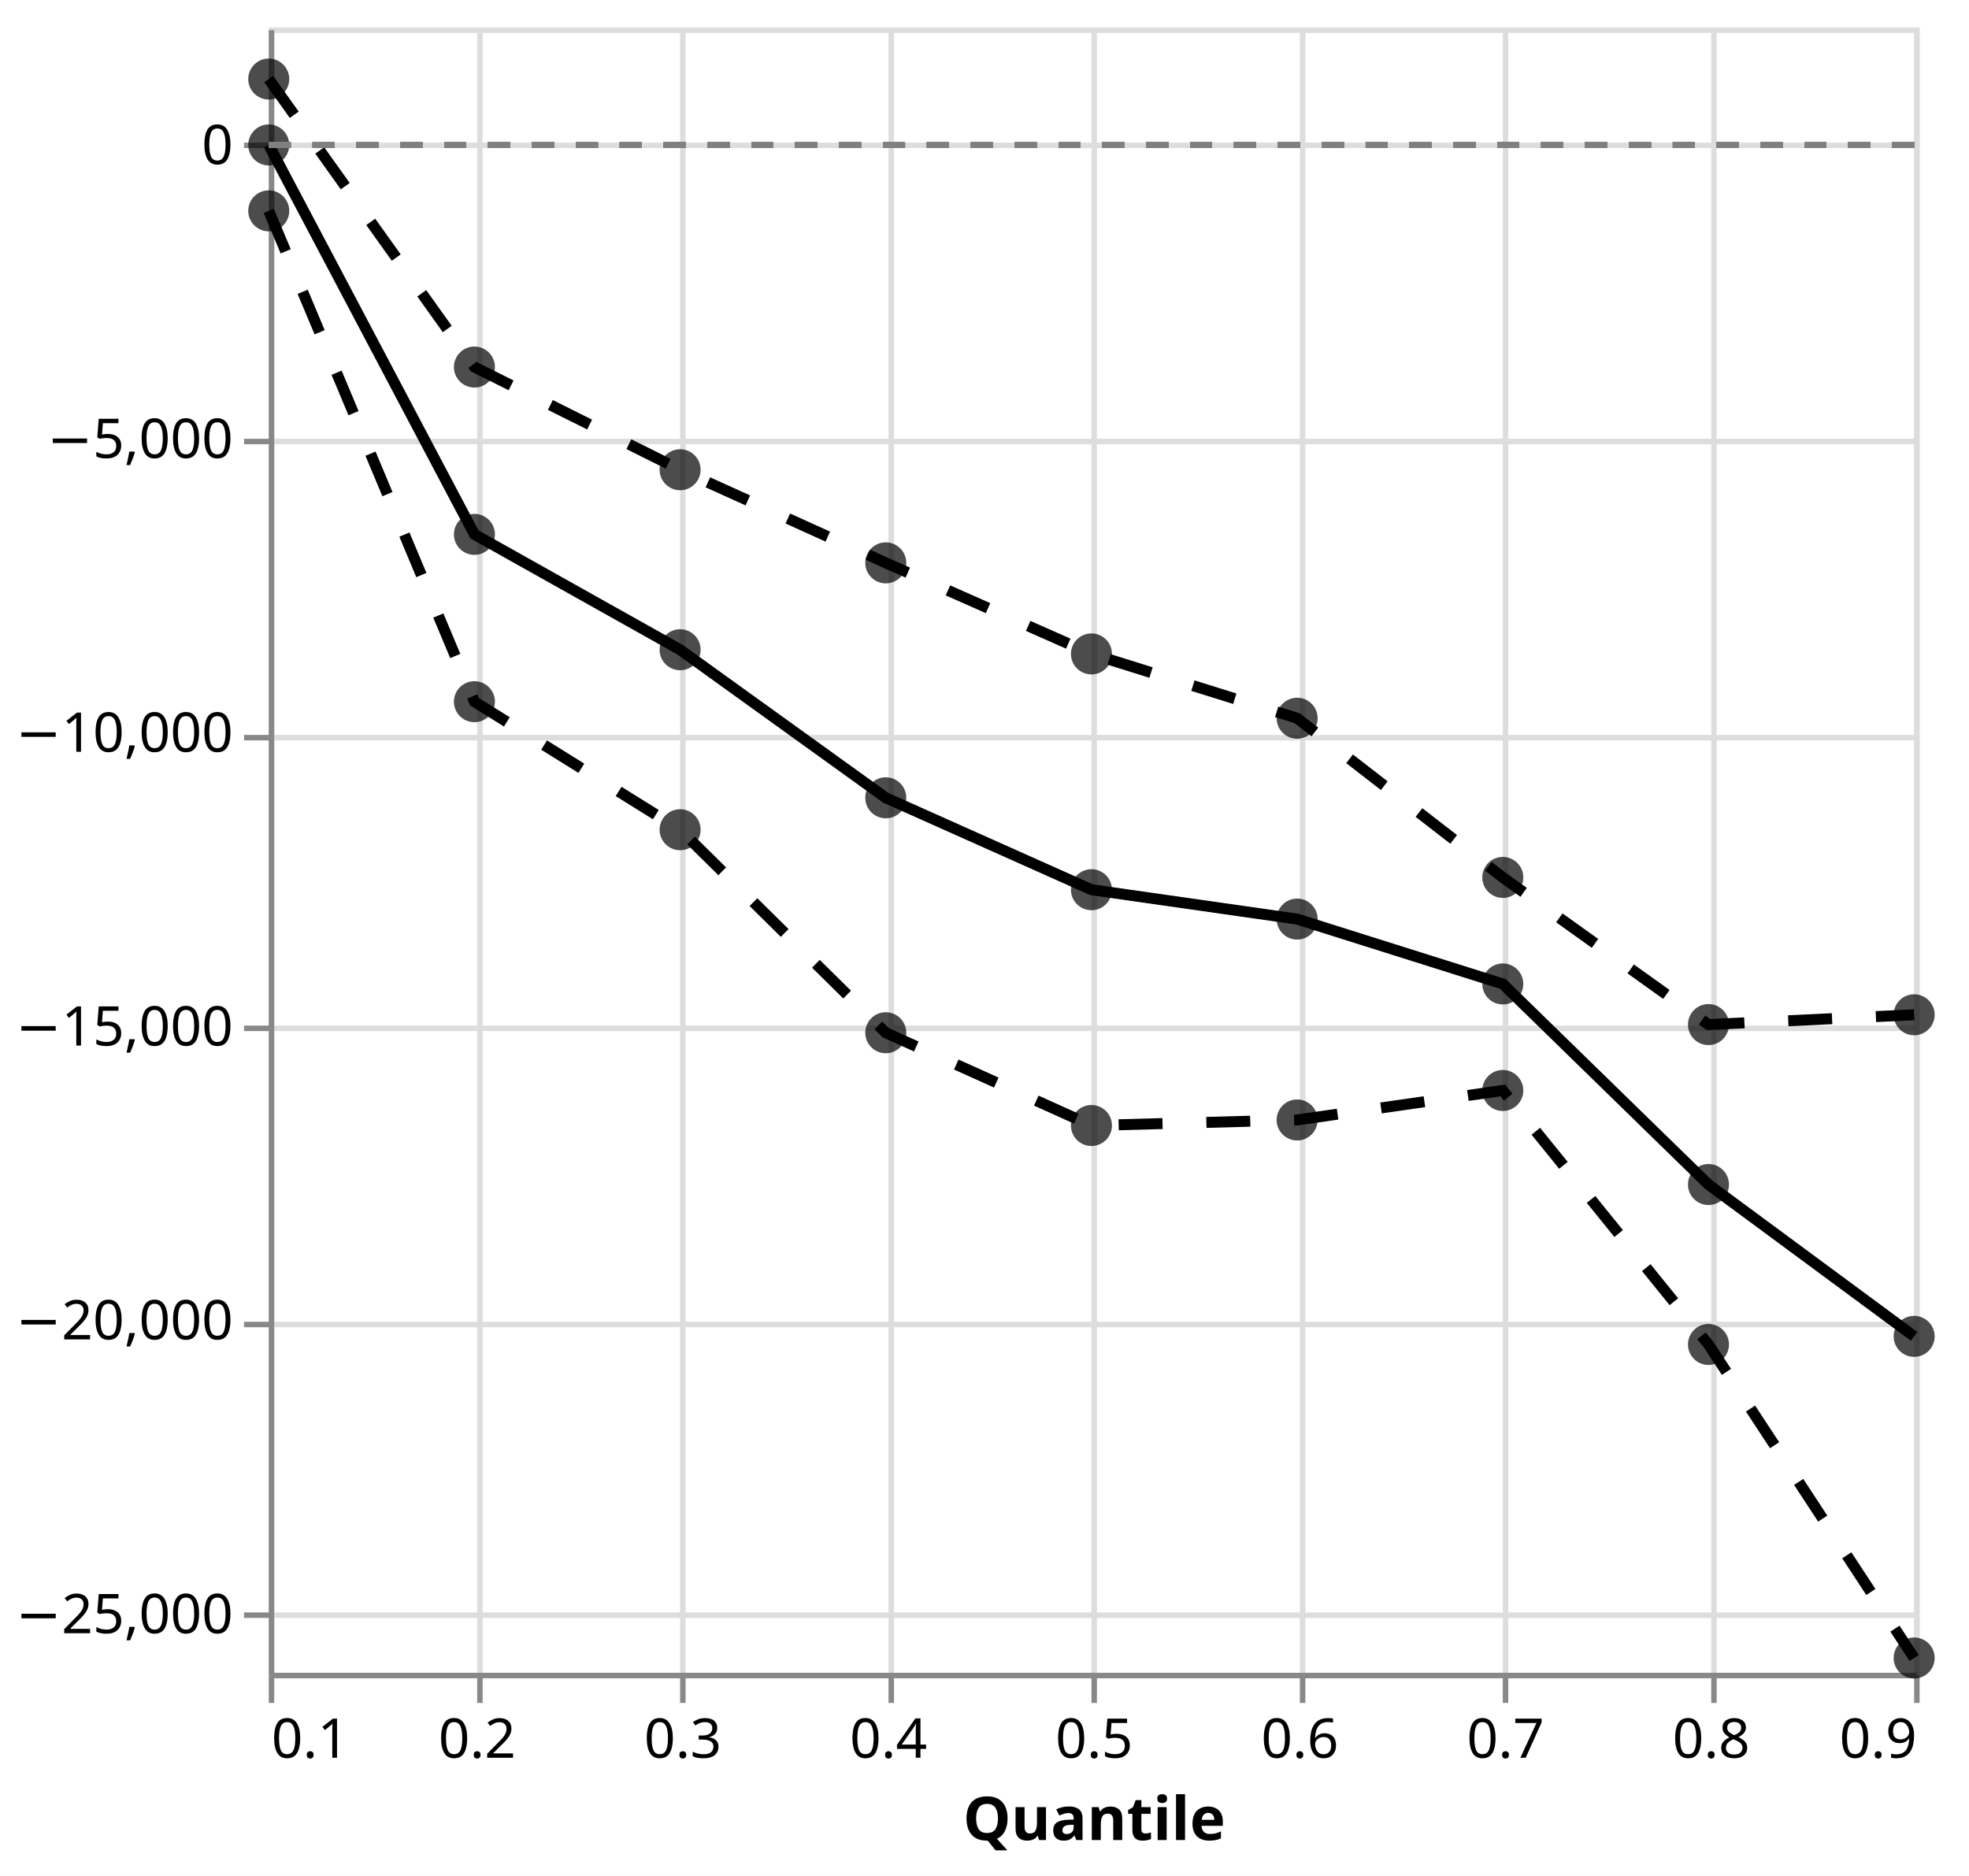
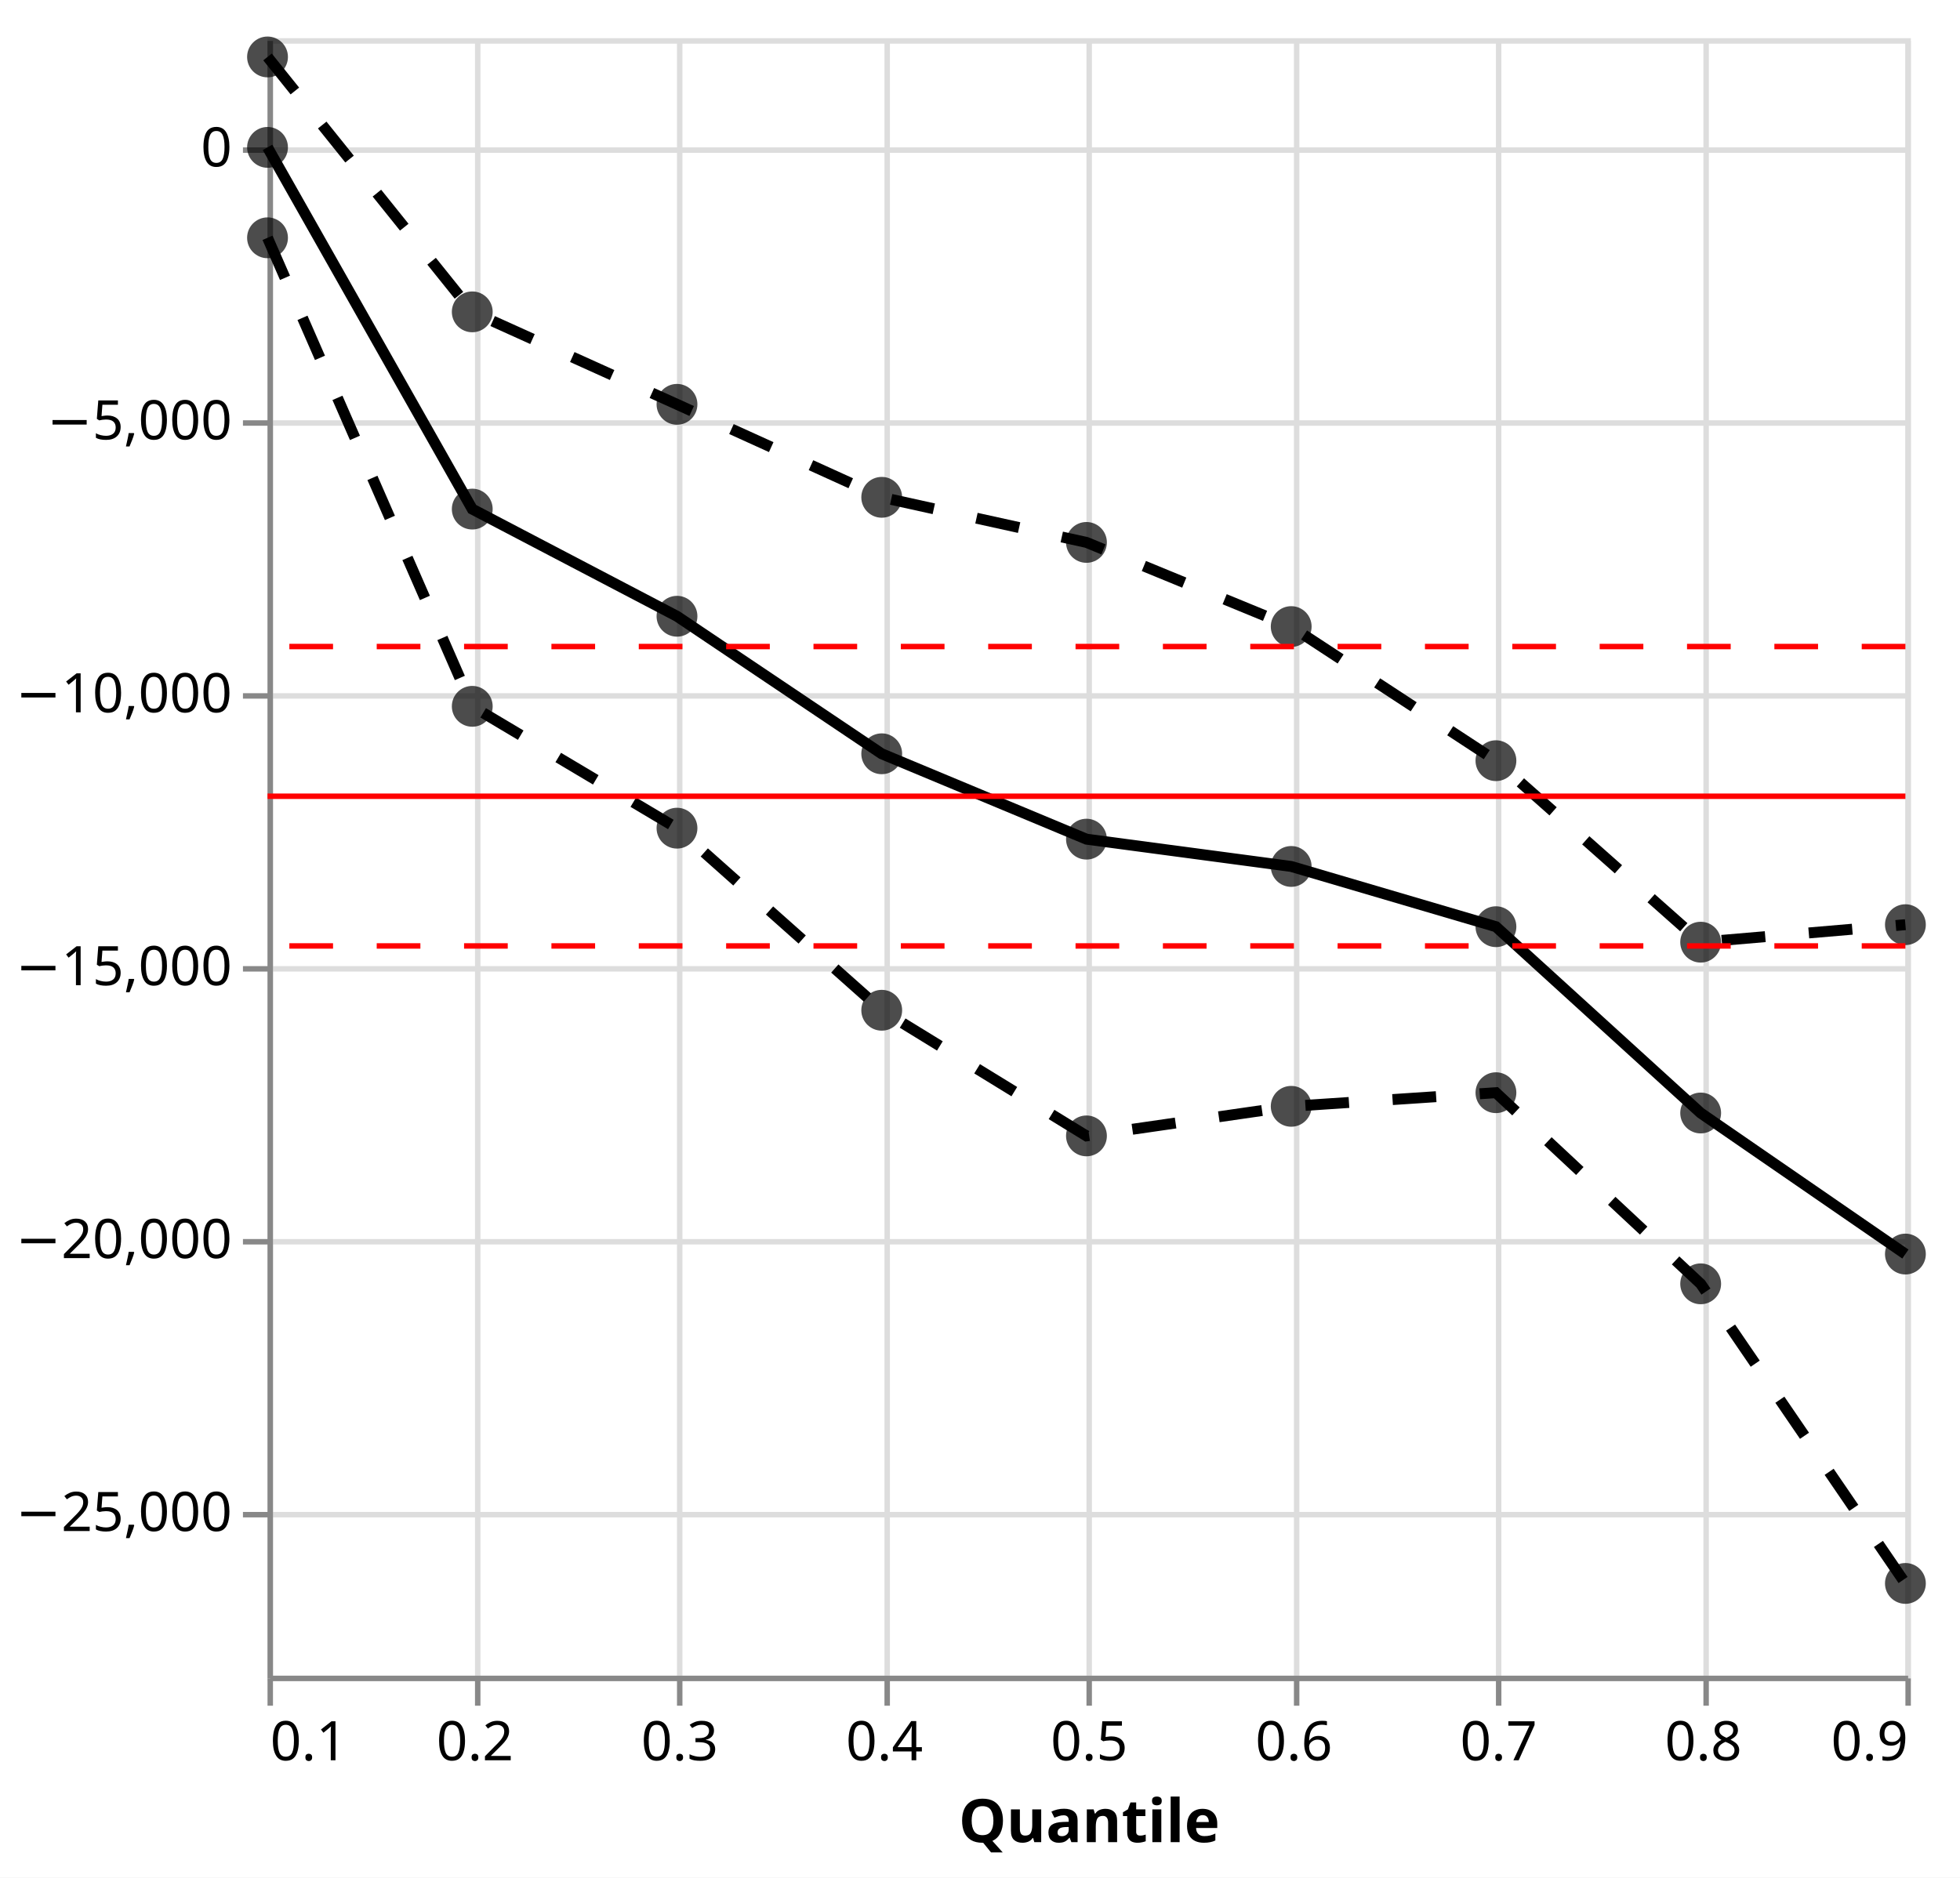
- <svg xmlns="http://www.w3.org/2000/svg" version="1.1" class="marks" width="359" height="342" viewBox="0 0 359 342">
-   <rect width="359" height="342" fill="white" />
-   <g fill="none" stroke-miterlimit="10" transform="translate(49,5)">
+ <svg xmlns="http://www.w3.org/2000/svg" version="1.1" class="marks" width="359" height="344" viewBox="0 0 359 344">
+   <rect width="359" height="344" fill="white" />
+   <g fill="none" stroke-miterlimit="10" transform="translate(49,7)">
    <g class="mark-group role-frame root" role="graphics-object" aria-roledescription="group mark container">
      <g transform="translate(0,0)">
        <path class="background" aria-hidden="true" d="M0.5,0.5h300v300h-300Z" stroke="#ddd" />
        <g>
          <g class="mark-group role-axis" aria-hidden="true">
            <g transform="translate(0.5,300.5)">
              <path class="background" aria-hidden="true" d="M0,0h0v0h0Z" pointer-events="none" />
              <g>
                <g class="mark-rule role-axis-grid" pointer-events="none">
                  <line transform="translate(0,-300)" x2="0" y2="300" stroke="#ddd" stroke-width="1" opacity="1" />
                  <line transform="translate(38,-300)" x2="0" y2="300" stroke="#ddd" stroke-width="1" opacity="1" />
                  <line transform="translate(75,-300)" x2="0" y2="300" stroke="#ddd" stroke-width="1" opacity="1" />
                  <line transform="translate(113,-300)" x2="0" y2="300" stroke="#ddd" stroke-width="1" opacity="1" />
                  <line transform="translate(150,-300)" x2="0" y2="300" stroke="#ddd" stroke-width="1" opacity="1" />
                  <line transform="translate(188,-300)" x2="0" y2="300" stroke="#ddd" stroke-width="1" opacity="1" />
                  <line transform="translate(225,-300)" x2="0" y2="300" stroke="#ddd" stroke-width="1" opacity="1" />
                  <line transform="translate(263,-300)" x2="0" y2="300" stroke="#ddd" stroke-width="1" opacity="1" />
                  <line transform="translate(300,-300)" x2="0" y2="300" stroke="#ddd" stroke-width="1" opacity="1" />
                </g>
              </g>
              <path class="foreground" aria-hidden="true" d="" pointer-events="none" display="none" />
            </g>
          </g>
          <g class="mark-group role-axis" aria-hidden="true">
            <g transform="translate(0.5,0.5)">
              <path class="background" aria-hidden="true" d="M0,0h0v0h0Z" pointer-events="none" />
              <g>
                <g class="mark-rule role-axis-grid" pointer-events="none">
-                   <line transform="translate(0,289)" x2="300" y2="0" stroke="#ddd" stroke-width="1" opacity="1" />
-                   <line transform="translate(0,236)" x2="300" y2="0" stroke="#ddd" stroke-width="1" opacity="1" />
-                   <line transform="translate(0,182)" x2="300" y2="0" stroke="#ddd" stroke-width="1" opacity="1" />
-                   <line transform="translate(0,129)" x2="300" y2="0" stroke="#ddd" stroke-width="1" opacity="1" />
-                   <line transform="translate(0,75)" x2="300" y2="0" stroke="#ddd" stroke-width="1" opacity="1" />
-                   <line transform="translate(0,21)" x2="300" y2="0" stroke="#ddd" stroke-width="1" opacity="1" />
+                   <line transform="translate(0,270)" x2="300" y2="0" stroke="#ddd" stroke-width="1" opacity="1" />
+                   <line transform="translate(0,220)" x2="300" y2="0" stroke="#ddd" stroke-width="1" opacity="1" />
+                   <line transform="translate(0,170)" x2="300" y2="0" stroke="#ddd" stroke-width="1" opacity="1" />
+                   <line transform="translate(0,120)" x2="300" y2="0" stroke="#ddd" stroke-width="1" opacity="1" />
+                   <line transform="translate(0,70)" x2="300" y2="0" stroke="#ddd" stroke-width="1" opacity="1" />
+                   <line transform="translate(0,20)" x2="300" y2="0" stroke="#ddd" stroke-width="1" opacity="1" />
                </g>
              </g>
              <path class="foreground" aria-hidden="true" d="" pointer-events="none" display="none" />
            </g>
          </g>
          <g class="mark-group role-axis" role="graphics-symbol" aria-roledescription="axis" aria-label="X-axis titled 'Quantile' for a linear scale with values from 0.1 to 0.9">
            <g transform="translate(0.5,300.5)">
              <path class="background" aria-hidden="true" d="M0,0h0v0h0Z" pointer-events="none" />
              <g>
                <g class="mark-rule role-axis-tick" pointer-events="none">
                  <line transform="translate(0,0)" x2="0" y2="5" stroke="#888" stroke-width="1" opacity="1" />
                  <line transform="translate(38,0)" x2="0" y2="5" stroke="#888" stroke-width="1" opacity="1" />
                  <line transform="translate(75,0)" x2="0" y2="5" stroke="#888" stroke-width="1" opacity="1" />
                  <line transform="translate(113,0)" x2="0" y2="5" stroke="#888" stroke-width="1" opacity="1" />
                  <line transform="translate(150,0)" x2="0" y2="5" stroke="#888" stroke-width="1" opacity="1" />
                  <line transform="translate(188,0)" x2="0" y2="5" stroke="#888" stroke-width="1" opacity="1" />
                  <line transform="translate(225,0)" x2="0" y2="5" stroke="#888" stroke-width="1" opacity="1" />
                  <line transform="translate(263,0)" x2="0" y2="5" stroke="#888" stroke-width="1" opacity="1" />
                  <line transform="translate(300,0)" x2="0" y2="5" stroke="#888" stroke-width="1" opacity="1" />
                </g>
                <g class="mark-text role-axis-label" pointer-events="none">
                  <text text-anchor="start" transform="translate(0,15)" font-family="sans-serif" font-size="10px" fill="#000" opacity="1">0.1</text>
                  <text text-anchor="middle" transform="translate(37.5,15)" font-family="sans-serif" font-size="10px" fill="#000" opacity="1">0.2</text>
                  <text text-anchor="middle" transform="translate(75,15)" font-family="sans-serif" font-size="10px" fill="#000" opacity="1">0.3</text>
                  <text text-anchor="middle" transform="translate(112.5,15)" font-family="sans-serif" font-size="10px" fill="#000" opacity="1">0.4</text>
                  <text text-anchor="middle" transform="translate(150,15)" font-family="sans-serif" font-size="10px" fill="#000" opacity="1">0.5</text>
                  <text text-anchor="middle" transform="translate(187.5,15)" font-family="sans-serif" font-size="10px" fill="#000" opacity="1">0.6</text>
                  <text text-anchor="middle" transform="translate(225,15)" font-family="sans-serif" font-size="10px" fill="#000" opacity="1">0.7</text>
                  <text text-anchor="middle" transform="translate(262.5,15)" font-family="sans-serif" font-size="10px" fill="#000" opacity="1">0.8</text>
                  <text text-anchor="end" transform="translate(300,15)" font-family="sans-serif" font-size="10px" fill="#000" opacity="1">0.9</text>
                </g>
                <g class="mark-rule role-axis-domain" pointer-events="none">
                  <line transform="translate(0,0)" x2="300" y2="0" stroke="#888" stroke-width="1" opacity="1" />
                </g>
                <g class="mark-text role-axis-title" pointer-events="none">
                  <text text-anchor="middle" transform="translate(150,30)" font-family="sans-serif" font-size="11px" font-weight="bold" fill="#000" opacity="1">Quantile</text>
                </g>
              </g>
              <path class="foreground" aria-hidden="true" d="" pointer-events="none" display="none" />
            </g>
          </g>
-           <g class="mark-group role-axis" role="graphics-symbol" aria-roledescription="axis" aria-label="Y-axis for a linear scale with values from −26,000 to 2,000">
+           <g class="mark-group role-axis" role="graphics-symbol" aria-roledescription="axis" aria-label="Y-axis for a linear scale with values from −28,000 to 2,000">
            <g transform="translate(0.5,0.5)">
              <path class="background" aria-hidden="true" d="M0,0h0v0h0Z" pointer-events="none" />
              <g>
                <g class="mark-rule role-axis-tick" pointer-events="none">
-                   <line transform="translate(0,289)" x2="-5" y2="0" stroke="#888" stroke-width="1" opacity="1" />
-                   <line transform="translate(0,236)" x2="-5" y2="0" stroke="#888" stroke-width="1" opacity="1" />
-                   <line transform="translate(0,182)" x2="-5" y2="0" stroke="#888" stroke-width="1" opacity="1" />
-                   <line transform="translate(0,129)" x2="-5" y2="0" stroke="#888" stroke-width="1" opacity="1" />
-                   <line transform="translate(0,75)" x2="-5" y2="0" stroke="#888" stroke-width="1" opacity="1" />
-                   <line transform="translate(0,21)" x2="-5" y2="0" stroke="#888" stroke-width="1" opacity="1" />
+                   <line transform="translate(0,270)" x2="-5" y2="0" stroke="#888" stroke-width="1" opacity="1" />
+                   <line transform="translate(0,220)" x2="-5" y2="0" stroke="#888" stroke-width="1" opacity="1" />
+                   <line transform="translate(0,170)" x2="-5" y2="0" stroke="#888" stroke-width="1" opacity="1" />
+                   <line transform="translate(0,120)" x2="-5" y2="0" stroke="#888" stroke-width="1" opacity="1" />
+                   <line transform="translate(0,70)" x2="-5" y2="0" stroke="#888" stroke-width="1" opacity="1" />
+                   <line transform="translate(0,20)" x2="-5" y2="0" stroke="#888" stroke-width="1" opacity="1" />
                </g>
                <g class="mark-text role-axis-label" pointer-events="none">
-                   <text text-anchor="end" transform="translate(-7,292.2857)" font-family="sans-serif" font-size="10px" fill="#000" opacity="1">−25,000</text>
-                   <text text-anchor="end" transform="translate(-7,238.7143)" font-family="sans-serif" font-size="10px" fill="#000" opacity="1">−20,000</text>
-                   <text text-anchor="end" transform="translate(-7,185.1429)" font-family="sans-serif" font-size="10px" fill="#000" opacity="1">−15,000</text>
-                   <text text-anchor="end" transform="translate(-7,131.5714)" font-family="sans-serif" font-size="10px" fill="#000" opacity="1">−10,000</text>
-                   <text text-anchor="end" transform="translate(-7,78)" font-family="sans-serif" font-size="10px" fill="#000" opacity="1">−5,000</text>
-                   <text text-anchor="end" transform="translate(-7,24.42857)" font-family="sans-serif" font-size="10px" fill="#000" opacity="1">0</text>
+                   <text text-anchor="end" transform="translate(-7,273)" font-family="sans-serif" font-size="10px" fill="#000" opacity="1">−25,000</text>
+                   <text text-anchor="end" transform="translate(-7,223)" font-family="sans-serif" font-size="10px" fill="#000" opacity="1">−20,000</text>
+                   <text text-anchor="end" transform="translate(-7,173)" font-family="sans-serif" font-size="10px" fill="#000" opacity="1">−15,000</text>
+                   <text text-anchor="end" transform="translate(-7,123)" font-family="sans-serif" font-size="10px" fill="#000" opacity="1">−10,000</text>
+                   <text text-anchor="end" transform="translate(-7,73)" font-family="sans-serif" font-size="10px" fill="#000" opacity="1">−5,000</text>
+                   <text text-anchor="end" transform="translate(-7,23)" font-family="sans-serif" font-size="10px" fill="#000" opacity="1">0</text>
                </g>
                <g class="mark-rule role-axis-domain" pointer-events="none">
                  <line transform="translate(0,300)" x2="0" y2="-300" stroke="#888" stroke-width="1" opacity="1" />
                </g>
              </g>
              <path class="foreground" aria-hidden="true" d="" pointer-events="none" display="none" />
            </g>
          </g>
          <g class="mark-line role-mark layer_0_layer_0_marks" role="graphics-object" aria-roledescription="line mark container">
-             <path aria-label="Quantile: 0.1; effect: 0" role="graphics-symbol" aria-roledescription="line mark" d="M0,21.429L37.5,92.433L75,113.467L112.5,140.464L150,157.222L187.5,162.58L225,174.405L262.5,210.976L300,238.664" stroke="black" stroke-width="2" stroke-dasharray="1,0" />
+             <path aria-label="Quantile: 0.1; effect: 0" role="graphics-symbol" aria-roledescription="line mark" d="M0,20L37.5,86.27L75,105.903L112.5,131.1L150,146.741L187.5,151.741L225,162.778L262.5,196.911L300,222.753" stroke="black" stroke-width="2" stroke-dasharray="1,0" />
          </g>
          <g class="mark-symbol role-mark layer_0_layer_1_marks" role="graphics-object" aria-roledescription="symbol mark container">
-             <path aria-label="Quantile: 0.1; effect: 0; CI Lower Bound:: −1121.49; Effect Size:: 0.00; CI Upper Bound:: 1121.49; Baseline:: 0.00; Baseline + Effect:: 0.00" role="graphics-symbol" aria-roledescription="point" transform="translate(0,21.42857)" d="M2.739,0A2.739,2.739,0,1,1,-2.739,0A2.739,2.739,0,1,1,2.739,0" fill="black" stroke="black" stroke-width="2" opacity="0.7" />
-             <path aria-label="Quantile: 0.2; effect: −6627.04014489; CI Lower Bound:: −9474.49; Effect Size:: −6627.04; CI Upper Bound:: −3779.59; Baseline:: 7680.65; Baseline + Effect:: 1053.61" role="graphics-symbol" aria-roledescription="point" transform="translate(37.5,92.43257)" d="M2.739,0A2.739,2.739,0,1,1,-2.739,0A2.739,2.739,0,1,1,2.739,0" fill="black" stroke="black" stroke-width="2" opacity="0.7" />
-             <path aria-label="Quantile: 0.3; effect: −8590.28178958; CI Lower Bound:: −11653.35; Effect Size:: −8590.28; CI Upper Bound:: −5527.22; Baseline:: 12376.44; Baseline + Effect:: 3786.16" role="graphics-symbol" aria-roledescription="point" transform="translate(75,113.4673)" d="M2.739,0A2.739,2.739,0,1,1,-2.739,0A2.739,2.739,0,1,1,2.739,0" fill="black" stroke="black" stroke-width="2" opacity="0.7" />
-             <path aria-label="Quantile: 0.4; effect: −11109.9982288; CI Lower Bound:: −15108.07; Effect Size:: −11110.00; CI Upper Bound:: −7111.93; Baseline:: 16250.96; Baseline + Effect:: 5140.96" role="graphics-symbol" aria-roledescription="point" transform="translate(112.5,140.4643)" d="M2.739,0A2.739,2.739,0,1,1,-2.739,0A2.739,2.739,0,1,1,2.739,0" fill="black" stroke="black" stroke-width="2" opacity="0.7" />
-             <path aria-label="Quantile: 0.5; effect: −12674.0760376; CI Lower Bound:: −16686.61; Effect Size:: −12674.08; CI Upper Bound:: −8661.54; Baseline:: 19949.15; Baseline + Effect:: 7275.07" role="graphics-symbol" aria-roledescription="point" transform="translate(150,157.2222)" d="M2.739,0A2.739,2.739,0,1,1,-2.739,0A2.739,2.739,0,1,1,2.739,0" fill="black" stroke="black" stroke-width="2" opacity="0.7" />
-             <path aria-label="Quantile: 0.6; effect: −13174.102227; CI Lower Bound:: −16592.50; Effect Size:: −13174.10; CI Upper Bound:: −9755.70; Baseline:: 23592.61; Baseline + Effect:: 10418.50" role="graphics-symbol" aria-roledescription="point" transform="translate(187.5,162.5797)" d="M2.739,0A2.739,2.739,0,1,1,-2.739,0A2.739,2.739,0,1,1,2.739,0" fill="black" stroke="black" stroke-width="2" opacity="0.7" />
-             <path aria-label="Quantile: 0.7; effect: −14277.778418; CI Lower Bound:: −16090.56; Effect Size:: −14277.78; CI Upper Bound:: −12464.99; Baseline:: 26596.61; Baseline + Effect:: 12318.84" role="graphics-symbol" aria-roledescription="point" transform="translate(225,174.4048)" d="M2.739,0A2.739,2.739,0,1,1,-2.739,0A2.739,2.739,0,1,1,2.739,0" fill="black" stroke="black" stroke-width="2" opacity="0.7" />
-             <path aria-label="Quantile: 0.8; effect: −17691.1196084; CI Lower Bound:: −20413.00; Effect Size:: −17691.12; CI Upper Bound:: −14969.23; Baseline:: 31026.96; Baseline + Effect:: 13335.84" role="graphics-symbol" aria-roledescription="point" transform="translate(262.5,210.9763)" d="M2.739,0A2.739,2.739,0,1,1,-2.739,0A2.739,2.739,0,1,1,2.739,0" fill="black" stroke="black" stroke-width="2" opacity="0.7" />
-             <path aria-label="Quantile: 0.9; effect: −20275.3287256; CI Lower Bound:: −25748.36; Effect Size:: −20275.33; CI Upper Bound:: −14802.30; Baseline:: 38132.85; Baseline + Effect:: 17857.52" role="graphics-symbol" aria-roledescription="point" transform="translate(300,238.6642)" d="M2.739,0A2.739,2.739,0,1,1,-2.739,0A2.739,2.739,0,1,1,2.739,0" fill="black" stroke="black" stroke-width="2" opacity="0.7" />
+             <path aria-label="Quantile: 0.1; effect: 0" role="graphics-symbol" aria-roledescription="point" transform="translate(0,20)" d="M2.739,0A2.739,2.739,0,1,1,-2.739,0A2.739,2.739,0,1,1,2.739,0" fill="black" stroke="black" stroke-width="2" opacity="0.7" />
+             <path aria-label="Quantile: 0.2; effect: −6627.04014489" role="graphics-symbol" aria-roledescription="point" transform="translate(37.5,86.2704)" d="M2.739,0A2.739,2.739,0,1,1,-2.739,0A2.739,2.739,0,1,1,2.739,0" fill="black" stroke="black" stroke-width="2" opacity="0.7" />
+             <path aria-label="Quantile: 0.3; effect: −8590.28178958" role="graphics-symbol" aria-roledescription="point" transform="translate(75,105.9028)" d="M2.739,0A2.739,2.739,0,1,1,-2.739,0A2.739,2.739,0,1,1,2.739,0" fill="black" stroke="black" stroke-width="2" opacity="0.7" />
+             <path aria-label="Quantile: 0.4; effect: −11109.9982288" role="graphics-symbol" aria-roledescription="point" transform="translate(112.5,131.1)" d="M2.739,0A2.739,2.739,0,1,1,-2.739,0A2.739,2.739,0,1,1,2.739,0" fill="black" stroke="black" stroke-width="2" opacity="0.7" />
+             <path aria-label="Quantile: 0.5; effect: −12674.0760376" role="graphics-symbol" aria-roledescription="point" transform="translate(150,146.7408)" d="M2.739,0A2.739,2.739,0,1,1,-2.739,0A2.739,2.739,0,1,1,2.739,0" fill="black" stroke="black" stroke-width="2" opacity="0.7" />
+             <path aria-label="Quantile: 0.6; effect: −13174.102227" role="graphics-symbol" aria-roledescription="point" transform="translate(187.5,151.741)" d="M2.739,0A2.739,2.739,0,1,1,-2.739,0A2.739,2.739,0,1,1,2.739,0" fill="black" stroke="black" stroke-width="2" opacity="0.7" />
+             <path aria-label="Quantile: 0.7; effect: −14277.778418" role="graphics-symbol" aria-roledescription="point" transform="translate(225,162.7778)" d="M2.739,0A2.739,2.739,0,1,1,-2.739,0A2.739,2.739,0,1,1,2.739,0" fill="black" stroke="black" stroke-width="2" opacity="0.7" />
+             <path aria-label="Quantile: 0.8; effect: −17691.1196084" role="graphics-symbol" aria-roledescription="point" transform="translate(262.5,196.9112)" d="M2.739,0A2.739,2.739,0,1,1,-2.739,0A2.739,2.739,0,1,1,2.739,0" fill="black" stroke="black" stroke-width="2" opacity="0.7" />
+             <path aria-label="Quantile: 0.9; effect: −20275.3287256" role="graphics-symbol" aria-roledescription="point" transform="translate(300,222.7533)" d="M2.739,0A2.739,2.739,0,1,1,-2.739,0A2.739,2.739,0,1,1,2.739,0" fill="black" stroke="black" stroke-width="2" opacity="0.7" />
          </g>
-           <g class="mark-rule role-mark layer_0_layer_2_marks" role="graphics-symbol" aria-roledescription="rule mark container">
-             <line transform="translate(300,21.42857)" x2="-300" y2="0" stroke="grey" stroke-dasharray="4,4" />
-             <line transform="translate(300,21.42857)" x2="-300" y2="0" stroke="grey" stroke-dasharray="4,4" />
-             <line transform="translate(300,21.42857)" x2="-300" y2="0" stroke="grey" stroke-dasharray="4,4" />
-             <line transform="translate(300,21.42857)" x2="-300" y2="0" stroke="grey" stroke-dasharray="4,4" />
-             <line transform="translate(300,21.42857)" x2="-300" y2="0" stroke="grey" stroke-dasharray="4,4" />
-             <line transform="translate(300,21.42857)" x2="-300" y2="0" stroke="grey" stroke-dasharray="4,4" />
-             <line transform="translate(300,21.42857)" x2="-300" y2="0" stroke="grey" stroke-dasharray="4,4" />
-             <line transform="translate(300,21.42857)" x2="-300" y2="0" stroke="grey" stroke-dasharray="4,4" />
-             <line transform="translate(300,21.42857)" x2="-300" y2="0" stroke="grey" stroke-dasharray="4,4" />
+           <g class="mark-line role-mark layer_0_layer_2_marks" role="graphics-object" aria-roledescription="line mark container">
+             <path aria-label="Quantile: 0.1; ci_ub: 1656.78437129" role="graphics-symbol" aria-roledescription="line mark" d="M0,3.432L37.5,50.135L75,67.077L112.5,84.112L150,92.375L187.5,107.795L225,132.364L262.5,165.614L300,162.409" stroke="black" stroke-width="2" stroke-dasharray="8,8" />
          </g>
-           <g class="mark-line role-mark layer_1_layer_0_marks" role="graphics-object" aria-roledescription="line mark container">
-             <path aria-label="Quantile: 0.1; ci_lb: −1121.49437178" role="graphics-symbol" aria-roledescription="line mark" d="M0,33.445L37.5,122.941L75,146.286L112.5,183.301L150,200.214L187.5,199.205L225,193.827L262.5,240.139L300,297.304" stroke="black" stroke-width="2" stroke-dasharray="8,8" />
+           <g class="mark-symbol role-mark layer_0_layer_3_marks" role="graphics-object" aria-roledescription="symbol mark container">
+             <path aria-label="Quantile: 0.1; ci_ub: 1656.78437129" role="graphics-symbol" aria-roledescription="point" transform="translate(0,3.432156)" d="M2.739,0A2.739,2.739,0,1,1,-2.739,0A2.739,2.739,0,1,1,2.739,0" fill="black" stroke="black" stroke-width="2" opacity="0.7" />
+             <path aria-label="Quantile: 0.2; ci_ub: −3013.51556007" role="graphics-symbol" aria-roledescription="point" transform="translate(37.5,50.13516)" d="M2.739,0A2.739,2.739,0,1,1,-2.739,0A2.739,2.739,0,1,1,2.739,0" fill="black" stroke="black" stroke-width="2" opacity="0.7" />
+             <path aria-label="Quantile: 0.3; ci_ub: −4707.72412702" role="graphics-symbol" aria-roledescription="point" transform="translate(75,67.07724)" d="M2.739,0A2.739,2.739,0,1,1,-2.739,0A2.739,2.739,0,1,1,2.739,0" fill="black" stroke="black" stroke-width="2" opacity="0.7" />
+             <path aria-label="Quantile: 0.4; ci_ub: −6411.22905259" role="graphics-symbol" aria-roledescription="point" transform="translate(112.5,84.11229)" d="M2.739,0A2.739,2.739,0,1,1,-2.739,0A2.739,2.739,0,1,1,2.739,0" fill="black" stroke="black" stroke-width="2" opacity="0.7" />
+             <path aria-label="Quantile: 0.5; ci_ub: −7237.45942511" role="graphics-symbol" aria-roledescription="point" transform="translate(150,92.37459)" d="M2.739,0A2.739,2.739,0,1,1,-2.739,0A2.739,2.739,0,1,1,2.739,0" fill="black" stroke="black" stroke-width="2" opacity="0.7" />
+             <path aria-label="Quantile: 0.6; ci_ub: −8779.46483813" role="graphics-symbol" aria-roledescription="point" transform="translate(187.5,107.7946)" d="M2.739,0A2.739,2.739,0,1,1,-2.739,0A2.739,2.739,0,1,1,2.739,0" fill="black" stroke="black" stroke-width="2" opacity="0.7" />
+             <path aria-label="Quantile: 0.7; ci_ub: −11236.4270281" role="graphics-symbol" aria-roledescription="point" transform="translate(225,132.3643)" d="M2.739,0A2.739,2.739,0,1,1,-2.739,0A2.739,2.739,0,1,1,2.739,0" fill="black" stroke="black" stroke-width="2" opacity="0.7" />
+             <path aria-label="Quantile: 0.8; ci_ub: −14561.4285956" role="graphics-symbol" aria-roledescription="point" transform="translate(262.5,165.6143)" d="M2.739,0A2.739,2.739,0,1,1,-2.739,0A2.739,2.739,0,1,1,2.739,0" fill="black" stroke="black" stroke-width="2" opacity="0.7" />
+             <path aria-label="Quantile: 0.9; ci_ub: −14240.941463" role="graphics-symbol" aria-roledescription="point" transform="translate(300,162.4094)" d="M2.739,0A2.739,2.739,0,1,1,-2.739,0A2.739,2.739,0,1,1,2.739,0" fill="black" stroke="black" stroke-width="2" opacity="0.7" />
          </g>
-           <g class="mark-symbol role-mark layer_1_layer_1_marks" role="graphics-object" aria-roledescription="symbol mark container">
-             <path aria-label="Quantile: 0.1; ci_lb: −1121.49437178; CI Lower Bound:: −1121.49; Effect Size:: 0.00; CI Upper Bound:: 1121.49; Baseline:: 0.00; Baseline + Effect:: 0.00" role="graphics-symbol" aria-roledescription="point" transform="translate(0,33.44458)" d="M2.739,0A2.739,2.739,0,1,1,-2.739,0A2.739,2.739,0,1,1,2.739,0" fill="black" stroke="black" stroke-width="2" opacity="0.7" />
-             <path aria-label="Quantile: 0.2; ci_lb: −9474.48941843; CI Lower Bound:: −9474.49; Effect Size:: −6627.04; CI Upper Bound:: −3779.59; Baseline:: 7680.65; Baseline + Effect:: 1053.61" role="graphics-symbol" aria-roledescription="point" transform="translate(37.5,122.941)" d="M2.739,0A2.739,2.739,0,1,1,-2.739,0A2.739,2.739,0,1,1,2.739,0" fill="black" stroke="black" stroke-width="2" opacity="0.7" />
-             <path aria-label="Quantile: 0.3; ci_lb: −11653.3474987; CI Lower Bound:: −11653.35; Effect Size:: −8590.28; CI Upper Bound:: −5527.22; Baseline:: 12376.44; Baseline + Effect:: 3786.16" role="graphics-symbol" aria-roledescription="point" transform="translate(75,146.2859)" d="M2.739,0A2.739,2.739,0,1,1,-2.739,0A2.739,2.739,0,1,1,2.739,0" fill="black" stroke="black" stroke-width="2" opacity="0.7" />
-             <path aria-label="Quantile: 0.4; ci_lb: −15108.0664438; CI Lower Bound:: −15108.07; Effect Size:: −11110.00; CI Upper Bound:: −7111.93; Baseline:: 16250.96; Baseline + Effect:: 5140.96" role="graphics-symbol" aria-roledescription="point" transform="translate(112.5,183.3007)" d="M2.739,0A2.739,2.739,0,1,1,-2.739,0A2.739,2.739,0,1,1,2.739,0" fill="black" stroke="black" stroke-width="2" opacity="0.7" />
-             <path aria-label="Quantile: 0.5; ci_lb: −16686.6106233; CI Lower Bound:: −16686.61; Effect Size:: −12674.08; CI Upper Bound:: −8661.54; Baseline:: 19949.15; Baseline + Effect:: 7275.07" role="graphics-symbol" aria-roledescription="point" transform="translate(150,200.2137)" d="M2.739,0A2.739,2.739,0,1,1,-2.739,0A2.739,2.739,0,1,1,2.739,0" fill="black" stroke="black" stroke-width="2" opacity="0.7" />
-             <path aria-label="Quantile: 0.6; ci_lb: −16592.5025062; CI Lower Bound:: −16592.50; Effect Size:: −13174.10; CI Upper Bound:: −9755.70; Baseline:: 23592.61; Baseline + Effect:: 10418.50" role="graphics-symbol" aria-roledescription="point" transform="translate(187.5,199.2054)" d="M2.739,0A2.739,2.739,0,1,1,-2.739,0A2.739,2.739,0,1,1,2.739,0" fill="black" stroke="black" stroke-width="2" opacity="0.7" />
-             <path aria-label="Quantile: 0.7; ci_lb: −16090.5624623; CI Lower Bound:: −16090.56; Effect Size:: −14277.78; CI Upper Bound:: −12464.99; Baseline:: 26596.61; Baseline + Effect:: 12318.84" role="graphics-symbol" aria-roledescription="point" transform="translate(225,193.8275)" d="M2.739,0A2.739,2.739,0,1,1,-2.739,0A2.739,2.739,0,1,1,2.739,0" fill="black" stroke="black" stroke-width="2" opacity="0.7" />
-             <path aria-label="Quantile: 0.8; ci_lb: −20413.0047555; CI Lower Bound:: −20413.00; Effect Size:: −17691.12; CI Upper Bound:: −14969.23; Baseline:: 31026.96; Baseline + Effect:: 13335.84" role="graphics-symbol" aria-roledescription="point" transform="translate(262.5,240.1393)" d="M2.739,0A2.739,2.739,0,1,1,-2.739,0A2.739,2.739,0,1,1,2.739,0" fill="black" stroke="black" stroke-width="2" opacity="0.7" />
-             <path aria-label="Quantile: 0.9; ci_lb: −25748.3561432; CI Lower Bound:: −25748.36; Effect Size:: −20275.33; CI Upper Bound:: −14802.30; Baseline:: 38132.85; Baseline + Effect:: 17857.52" role="graphics-symbol" aria-roledescription="point" transform="translate(300,297.3038)" d="M2.739,0A2.739,2.739,0,1,1,-2.739,0A2.739,2.739,0,1,1,2.739,0" fill="black" stroke="black" stroke-width="2" opacity="0.7" />
+           <g class="mark-line role-mark layer_0_layer_4_marks" role="graphics-object" aria-roledescription="line mark container">
+             <path aria-label="Quantile: 0.1; ci_lb: −1656.78437129" role="graphics-symbol" aria-roledescription="line mark" d="M0,36.568L37.5,122.406L75,144.728L112.5,178.088L150,201.107L187.5,195.687L225,193.191L262.5,228.208L300,283.097" stroke="black" stroke-width="2" stroke-dasharray="8,8" />
          </g>
-           <g class="mark-rule role-mark layer_1_layer_2_marks" role="graphics-symbol" aria-roledescription="rule mark container">
-             <line transform="translate(300,21.42857)" x2="-300" y2="0" stroke="grey" stroke-dasharray="4,4" />
-             <line transform="translate(300,21.42857)" x2="-300" y2="0" stroke="grey" stroke-dasharray="4,4" />
-             <line transform="translate(300,21.42857)" x2="-300" y2="0" stroke="grey" stroke-dasharray="4,4" />
-             <line transform="translate(300,21.42857)" x2="-300" y2="0" stroke="grey" stroke-dasharray="4,4" />
-             <line transform="translate(300,21.42857)" x2="-300" y2="0" stroke="grey" stroke-dasharray="4,4" />
-             <line transform="translate(300,21.42857)" x2="-300" y2="0" stroke="grey" stroke-dasharray="4,4" />
-             <line transform="translate(300,21.42857)" x2="-300" y2="0" stroke="grey" stroke-dasharray="4,4" />
-             <line transform="translate(300,21.42857)" x2="-300" y2="0" stroke="grey" stroke-dasharray="4,4" />
-             <line transform="translate(300,21.42857)" x2="-300" y2="0" stroke="grey" stroke-dasharray="4,4" />
+           <g class="mark-symbol role-mark layer_0_layer_5_marks" role="graphics-object" aria-roledescription="symbol mark container">
+             <path aria-label="Quantile: 0.1; ci_lb: −1656.78437129" role="graphics-symbol" aria-roledescription="point" transform="translate(0,36.56784)" d="M2.739,0A2.739,2.739,0,1,1,-2.739,0A2.739,2.739,0,1,1,2.739,0" fill="black" stroke="black" stroke-width="2" opacity="0.7" />
+             <path aria-label="Quantile: 0.2; ci_lb: −10240.5647297" role="graphics-symbol" aria-roledescription="point" transform="translate(37.5,122.4056)" d="M2.739,0A2.739,2.739,0,1,1,-2.739,0A2.739,2.739,0,1,1,2.739,0" fill="black" stroke="black" stroke-width="2" opacity="0.7" />
+             <path aria-label="Quantile: 0.3; ci_lb: −12472.8394521" role="graphics-symbol" aria-roledescription="point" transform="translate(75,144.7284)" d="M2.739,0A2.739,2.739,0,1,1,-2.739,0A2.739,2.739,0,1,1,2.739,0" fill="black" stroke="black" stroke-width="2" opacity="0.7" />
+             <path aria-label="Quantile: 0.4; ci_lb: −15808.7674051" role="graphics-symbol" aria-roledescription="point" transform="translate(112.5,178.0877)" d="M2.739,0A2.739,2.739,0,1,1,-2.739,0A2.739,2.739,0,1,1,2.739,0" fill="black" stroke="black" stroke-width="2" opacity="0.7" />
+             <path aria-label="Quantile: 0.5; ci_lb: −18110.6926502" role="graphics-symbol" aria-roledescription="point" transform="translate(150,201.1069)" d="M2.739,0A2.739,2.739,0,1,1,-2.739,0A2.739,2.739,0,1,1,2.739,0" fill="black" stroke="black" stroke-width="2" opacity="0.7" />
+             <path aria-label="Quantile: 0.6; ci_lb: −17568.7396159" role="graphics-symbol" aria-roledescription="point" transform="translate(187.5,195.6874)" d="M2.739,0A2.739,2.739,0,1,1,-2.739,0A2.739,2.739,0,1,1,2.739,0" fill="black" stroke="black" stroke-width="2" opacity="0.7" />
+             <path aria-label="Quantile: 0.7; ci_lb: −17319.1298079" role="graphics-symbol" aria-roledescription="point" transform="translate(225,193.1913)" d="M2.739,0A2.739,2.739,0,1,1,-2.739,0A2.739,2.739,0,1,1,2.739,0" fill="black" stroke="black" stroke-width="2" opacity="0.7" />
+             <path aria-label="Quantile: 0.8; ci_lb: −20820.8106211" role="graphics-symbol" aria-roledescription="point" transform="translate(262.5,228.2081)" d="M2.739,0A2.739,2.739,0,1,1,-2.739,0A2.739,2.739,0,1,1,2.739,0" fill="black" stroke="black" stroke-width="2" opacity="0.7" />
+             <path aria-label="Quantile: 0.9; ci_lb: −26309.7159883" role="graphics-symbol" aria-roledescription="point" transform="translate(300,283.0972)" d="M2.739,0A2.739,2.739,0,1,1,-2.739,0A2.739,2.739,0,1,1,2.739,0" fill="black" stroke="black" stroke-width="2" opacity="0.7" />
          </g>
-           <g class="mark-line role-mark layer_2_layer_0_marks" role="graphics-object" aria-roledescription="line mark container">
-             <path aria-label="Quantile: 0.1; ci_ub: 1121.49437178" role="graphics-symbol" aria-roledescription="line mark" d="M0,9.413L37.5,61.924L75,80.649L112.5,97.628L150,114.231L187.5,125.954L225,154.982L262.5,181.813L300,180.025" stroke="black" stroke-width="2" stroke-dasharray="8,8" />
+           <g class="mark-rule role-mark layer_1_layer_0_marks" role="graphics-object" aria-roledescription="rule mark container">
+             <line aria-label="effect: −11887.8464475" role="graphics-symbol" aria-roledescription="rule mark" transform="translate(300,138.8785)" x2="-300" y2="0" stroke="red" stroke-dasharray="1,0" />
          </g>
-           <g class="mark-symbol role-mark layer_2_layer_1_marks" role="graphics-object" aria-roledescription="symbol mark container">
-             <path aria-label="Quantile: 0.1; ci_ub: 1121.49437178; CI Lower Bound:: −1121.49; Effect Size:: 0.00; CI Upper Bound:: 1121.49; Baseline:: 0.00; Baseline + Effect:: 0.00" role="graphics-symbol" aria-roledescription="point" transform="translate(0,9.41256)" d="M2.739,0A2.739,2.739,0,1,1,-2.739,0A2.739,2.739,0,1,1,2.739,0" fill="black" stroke="black" stroke-width="2" opacity="0.7" />
-             <path aria-label="Quantile: 0.2; ci_ub: −3779.59087136; CI Lower Bound:: −9474.49; Effect Size:: −6627.04; CI Upper Bound:: −3779.59; Baseline:: 7680.65; Baseline + Effect:: 1053.61" role="graphics-symbol" aria-roledescription="point" transform="translate(37.5,61.92419)" d="M2.739,0A2.739,2.739,0,1,1,-2.739,0A2.739,2.739,0,1,1,2.739,0" fill="black" stroke="black" stroke-width="2" opacity="0.7" />
-             <path aria-label="Quantile: 0.3; ci_ub: −5527.21608045; CI Lower Bound:: −11653.35; Effect Size:: −8590.28; CI Upper Bound:: −5527.22; Baseline:: 12376.44; Baseline + Effect:: 3786.16" role="graphics-symbol" aria-roledescription="point" transform="translate(75,80.64874)" d="M2.739,0A2.739,2.739,0,1,1,-2.739,0A2.739,2.739,0,1,1,2.739,0" fill="black" stroke="black" stroke-width="2" opacity="0.7" />
-             <path aria-label="Quantile: 0.4; ci_ub: −7111.9300139; CI Lower Bound:: −15108.07; Effect Size:: −11110.00; CI Upper Bound:: −7111.93; Baseline:: 16250.96; Baseline + Effect:: 5140.96" role="graphics-symbol" aria-roledescription="point" transform="translate(112.5,97.62782)" d="M2.739,0A2.739,2.739,0,1,1,-2.739,0A2.739,2.739,0,1,1,2.739,0" fill="black" stroke="black" stroke-width="2" opacity="0.7" />
-             <path aria-label="Quantile: 0.5; ci_ub: −8661.54145196; CI Lower Bound:: −16686.61; Effect Size:: −12674.08; CI Upper Bound:: −8661.54; Baseline:: 19949.15; Baseline + Effect:: 7275.07" role="graphics-symbol" aria-roledescription="point" transform="translate(150,114.2308)" d="M2.739,0A2.739,2.739,0,1,1,-2.739,0A2.739,2.739,0,1,1,2.739,0" fill="black" stroke="black" stroke-width="2" opacity="0.7" />
-             <path aria-label="Quantile: 0.6; ci_ub: −9755.70194782; CI Lower Bound:: −16592.50; Effect Size:: −13174.10; CI Upper Bound:: −9755.70; Baseline:: 23592.61; Baseline + Effect:: 10418.50" role="graphics-symbol" aria-roledescription="point" transform="translate(187.5,125.9539)" d="M2.739,0A2.739,2.739,0,1,1,-2.739,0A2.739,2.739,0,1,1,2.739,0" fill="black" stroke="black" stroke-width="2" opacity="0.7" />
-             <path aria-label="Quantile: 0.7; ci_ub: −12464.9943737; CI Lower Bound:: −16090.56; Effect Size:: −14277.78; CI Upper Bound:: −12464.99; Baseline:: 26596.61; Baseline + Effect:: 12318.84" role="graphics-symbol" aria-roledescription="point" transform="translate(225,154.9821)" d="M2.739,0A2.739,2.739,0,1,1,-2.739,0A2.739,2.739,0,1,1,2.739,0" fill="black" stroke="black" stroke-width="2" opacity="0.7" />
-             <path aria-label="Quantile: 0.8; ci_ub: −14969.2344612; CI Lower Bound:: −20413.00; Effect Size:: −17691.12; CI Upper Bound:: −14969.23; Baseline:: 31026.96; Baseline + Effect:: 13335.84" role="graphics-symbol" aria-roledescription="point" transform="translate(262.5,181.8132)" d="M2.739,0A2.739,2.739,0,1,1,-2.739,0A2.739,2.739,0,1,1,2.739,0" fill="black" stroke="black" stroke-width="2" opacity="0.7" />
-             <path aria-label="Quantile: 0.9; ci_ub: −14802.301308; CI Lower Bound:: −25748.36; Effect Size:: −20275.33; CI Upper Bound:: −14802.30; Baseline:: 38132.85; Baseline + Effect:: 17857.52" role="graphics-symbol" aria-roledescription="point" transform="translate(300,180.0247)" d="M2.739,0A2.739,2.739,0,1,1,-2.739,0A2.739,2.739,0,1,1,2.739,0" fill="black" stroke="black" stroke-width="2" opacity="0.7" />
+           <g class="mark-rule role-mark layer_1_layer_1_marks" role="graphics-object" aria-roledescription="rule mark container">
+             <line aria-label="ci_lb: −14630.5398227" role="graphics-symbol" aria-roledescription="rule mark" transform="translate(300,166.3054)" x2="-300" y2="0" stroke="red" stroke-dasharray="8,8" />
          </g>
-           <g class="mark-rule role-mark layer_2_layer_2_marks" role="graphics-symbol" aria-roledescription="rule mark container">
-             <line transform="translate(300,21.42857)" x2="-300" y2="0" stroke="grey" stroke-dasharray="4,4" />
-             <line transform="translate(300,21.42857)" x2="-300" y2="0" stroke="grey" stroke-dasharray="4,4" />
-             <line transform="translate(300,21.42857)" x2="-300" y2="0" stroke="grey" stroke-dasharray="4,4" />
-             <line transform="translate(300,21.42857)" x2="-300" y2="0" stroke="grey" stroke-dasharray="4,4" />
-             <line transform="translate(300,21.42857)" x2="-300" y2="0" stroke="grey" stroke-dasharray="4,4" />
-             <line transform="translate(300,21.42857)" x2="-300" y2="0" stroke="grey" stroke-dasharray="4,4" />
-             <line transform="translate(300,21.42857)" x2="-300" y2="0" stroke="grey" stroke-dasharray="4,4" />
-             <line transform="translate(300,21.42857)" x2="-300" y2="0" stroke="grey" stroke-dasharray="4,4" />
-             <line transform="translate(300,21.42857)" x2="-300" y2="0" stroke="grey" stroke-dasharray="4,4" />
+           <g class="mark-rule role-mark layer_1_layer_2_marks" role="graphics-object" aria-roledescription="rule mark container">
+             <line aria-label="ci_ub: −9145.15307234" role="graphics-symbol" aria-roledescription="rule mark" transform="translate(300,111.4515)" x2="-300" y2="0" stroke="red" stroke-dasharray="8,8" />
          </g>
        </g>
        <path class="foreground" aria-hidden="true" d="" display="none" />
      </g>
    </g>
  </g>
</svg>
